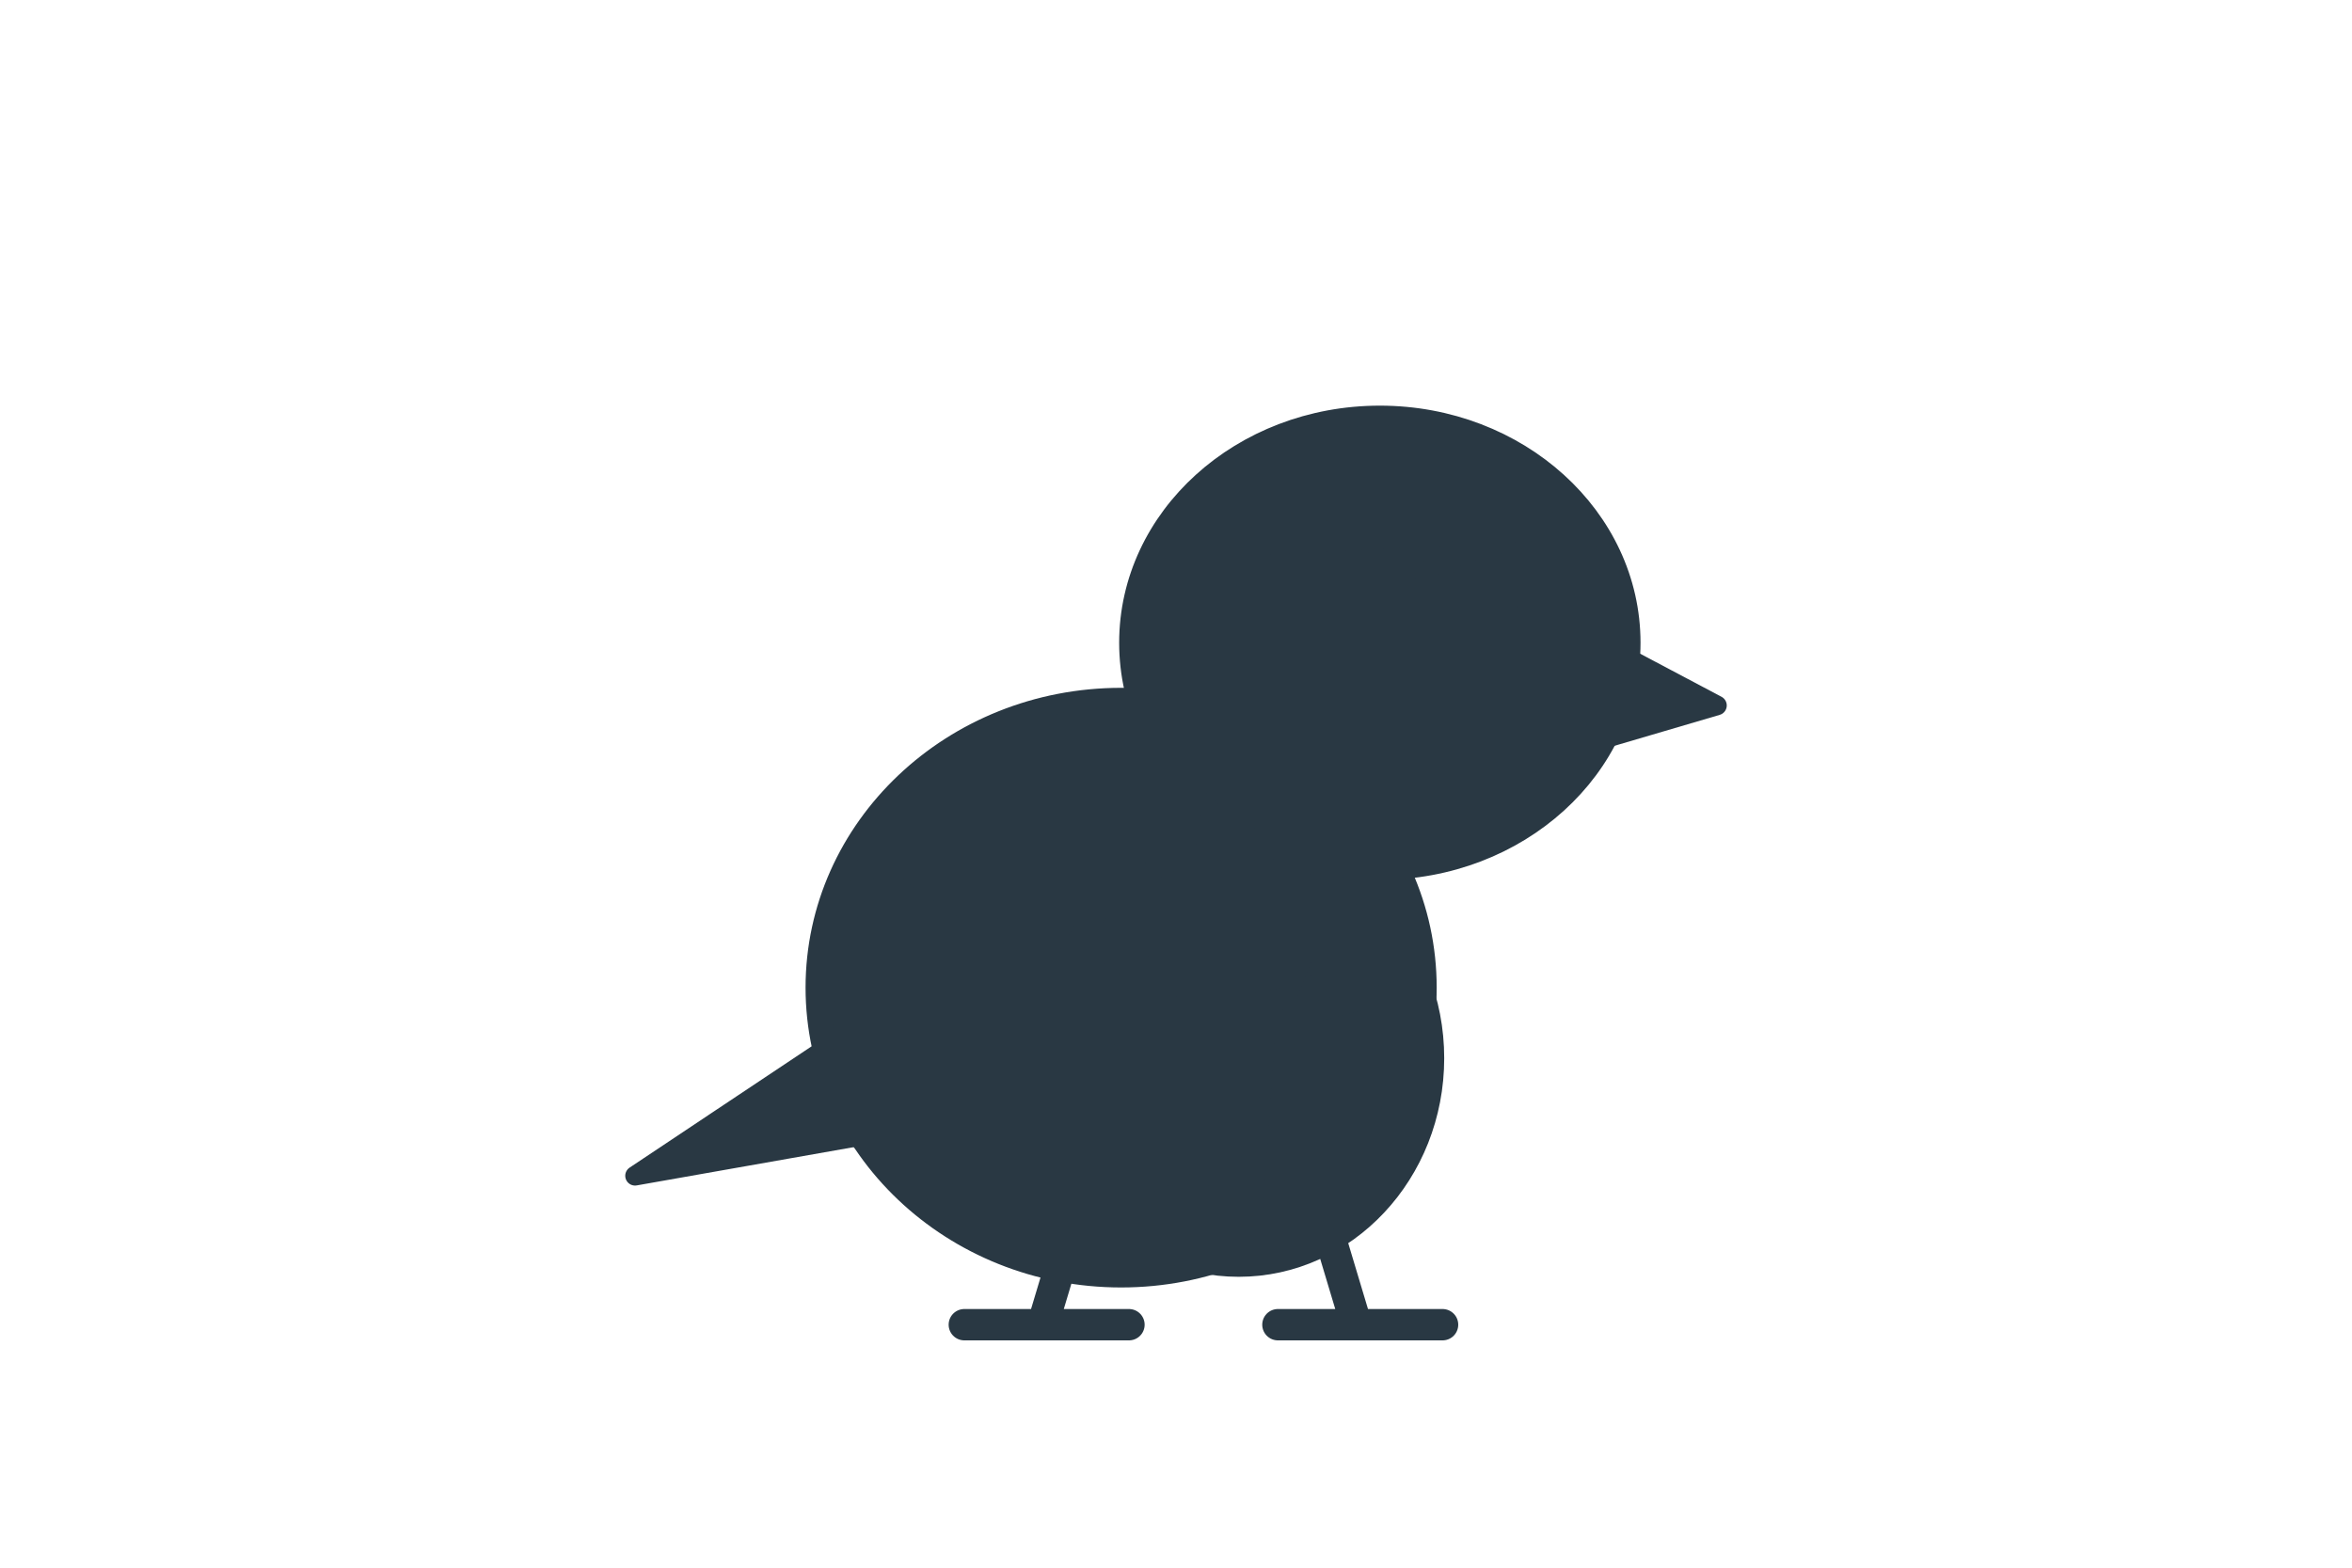
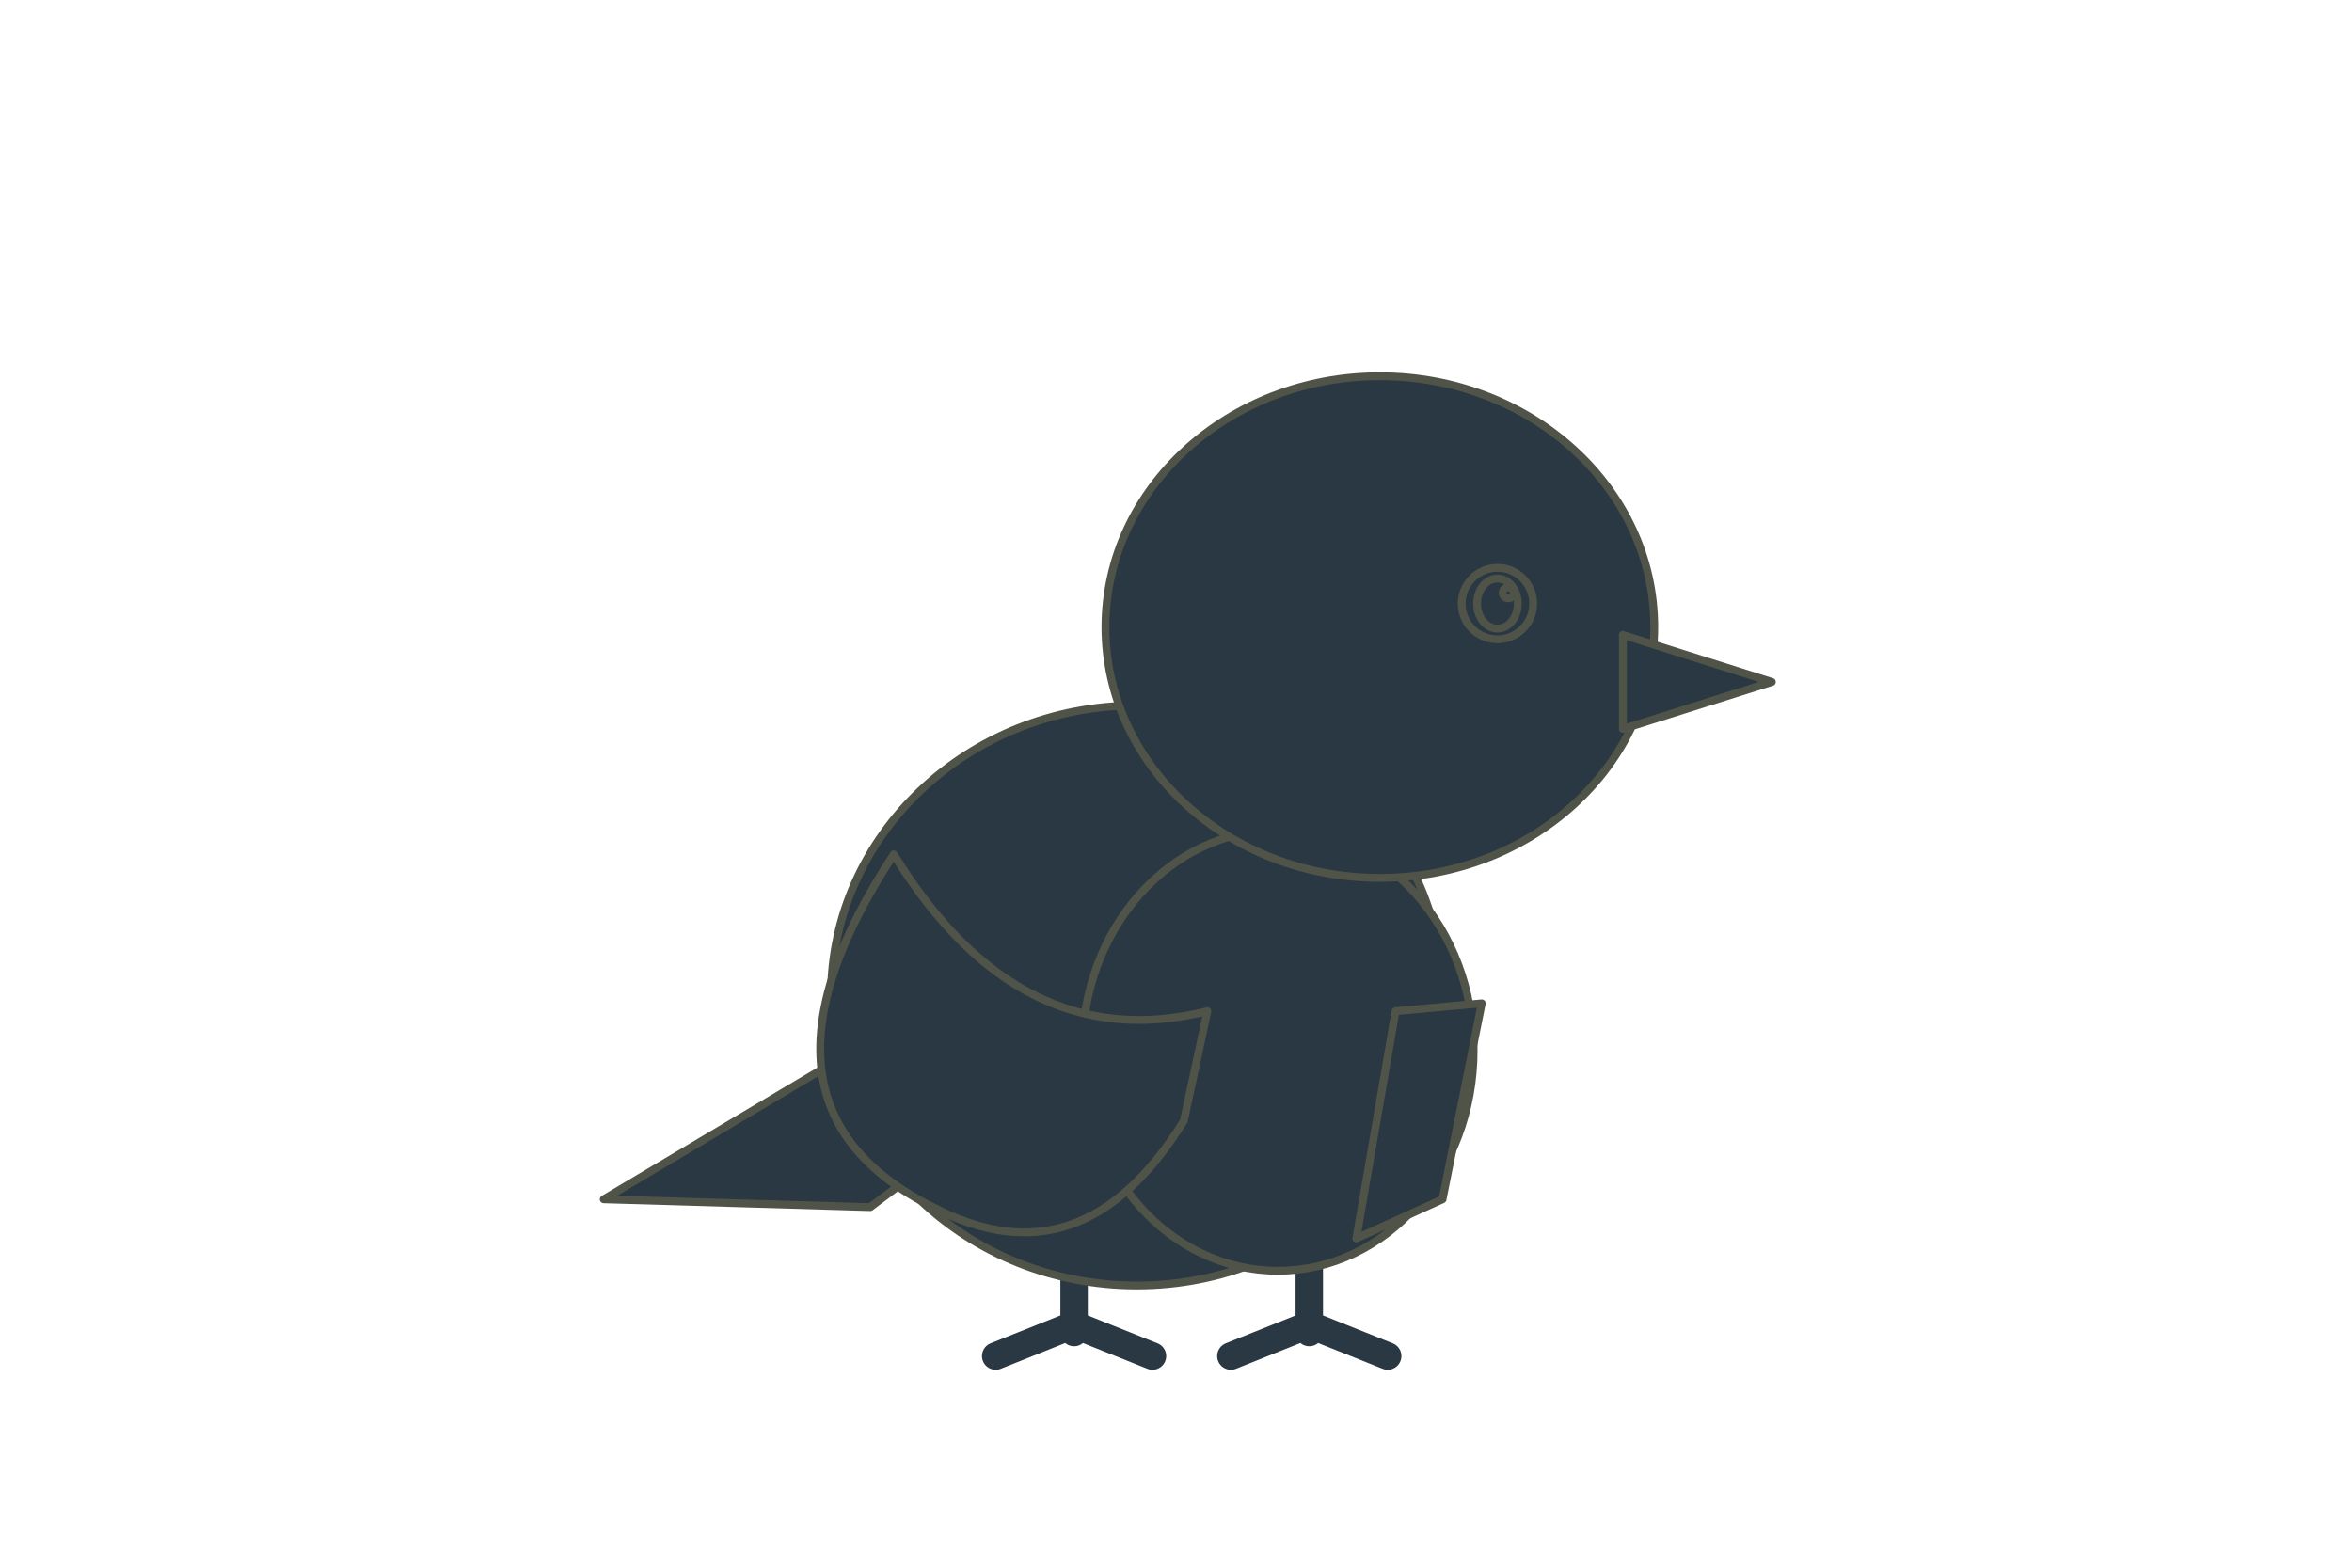
<svg xmlns="http://www.w3.org/2000/svg" viewBox="0 0 300 200">
-   <g stroke="#293843" stroke-width="2.5" stroke-linejoin="round" stroke-linecap="round">
-     <path d="m120 124-39 26 51-9 20-42Z" fill="#293843" />
-     <path d="m139 149-6 20m-10 0h21m23-20 6 20m-10 0h21" fill="none" stroke="#293843" stroke-width="4" />
-     <ellipse cx="143" cy="126" rx="39" ry="37" fill="#293843" />
-     <ellipse cx="158" cy="135" rx="24.96" ry="26.64" fill="#293843" />
-     <ellipse cx="176" cy="82" rx="32" ry="29" fill="#293843" />
-     <path d="M202 81 219 90 202 95Z" fill="#293843" />
-     <path d="M112 108Q89 154 141 155Q164 151 166 124Q141 132 112 108Z" fill="#293843" />
-     <path d="m142 122 3 5 2-5" fill="#293843" stroke-width="1" />
-     <path d="m152 122 3 5 2-5" fill="#293843" stroke-width="1" />
-     <path d="m162 122 3 5 2-5" fill="#293843" stroke-width="1" />
-     <path d="m142 132 3 5 2-5" fill="#293843" stroke-width="1" />
-     <path d="m164 130 16-4-4 25-14 8Z" fill="#293843" />
-     <path d="m157 69 40-2" fill="none" stroke="#293843" stroke-width="4" />
-     <ellipse cx="187" cy="76" rx="5.5" ry="6" fill="#293843" />
-     <ellipse cx="188" cy="75" rx="2" ry="2" fill="#293843" />
+   <defs>
+     <filter id="paper">
+       <feTurbulence type="fractalNoise" baseFrequency=".65" numOctaves="3" stitchTiles="stitch" />
+       <feColorMatrix type="saturate" values="0" />
+     </filter>
+   </defs>
+   <g stroke="#505448" stroke-width="1" stroke-linejoin="round" stroke-linecap="round">
+     <path d="M119 128 77 153 111 154 131 139Z" fill="#293843" data-part="tail" />
+     <path d="M137 152v18m-10 3 10-4 10 4m20-21v18m-10 3 10-4 10 4" fill="none" stroke="#293843" stroke-width="3.5" data-part="feet" />
+     <ellipse cx="145" cy="127" rx="39" ry="37" fill="#293843" />
+     <ellipse cx="163" cy="134" rx="24.96" ry="28.12" fill="#293843" />
+     <ellipse cx="176" cy="80" rx="35" ry="32" fill="#293843" />
+     <path d="M151 72Q177 65 204 69" fill="none" stroke="#293843" stroke-width="4" />
+     <path d="m160 122 2 4 2-4" fill="none" stroke="#293843" stroke-width="1.8" />
+     <path d="m170 122 2 4 2-4" fill="none" stroke="#293843" stroke-width="1.8" />
+     <path d="m180 122 2 4 2-4" fill="none" stroke="#293843" stroke-width="1.8" />
+     <path d="m160 135 2 4 2-4" fill="none" stroke="#293843" stroke-width="1.8" />
+     <path d="m170 135 2 4 2-4" fill="none" stroke="#293843" stroke-width="1.8" />
+     <path d="m180 135 2 4 2-4" fill="none" stroke="#293843" stroke-width="1.8" />
+     <path d="M178 129 189 128 184 153 173 158Z" fill="#293843" />
+     <path d="M114 109Q93 141 119 154Q138 164 151 143L154 129Q130 135 114 109Z" fill="#293843" data-part="wing" />
+     <g data-part="eye">
+       <ellipse cx="191" cy="77" rx="4.56" ry="4.56" fill="#293843" />
+       <ellipse cx="191" cy="77" rx="2.599" ry="3.192" fill="#293843" />
+       <ellipse cx="192.368" cy="75.632" rx="0.7" ry="0.7" fill="#293843" />
+     </g>
+     <path d="M207 81 226 87 207 93Z" fill="#293843" data-part="beak" />
  </g>
</svg>
